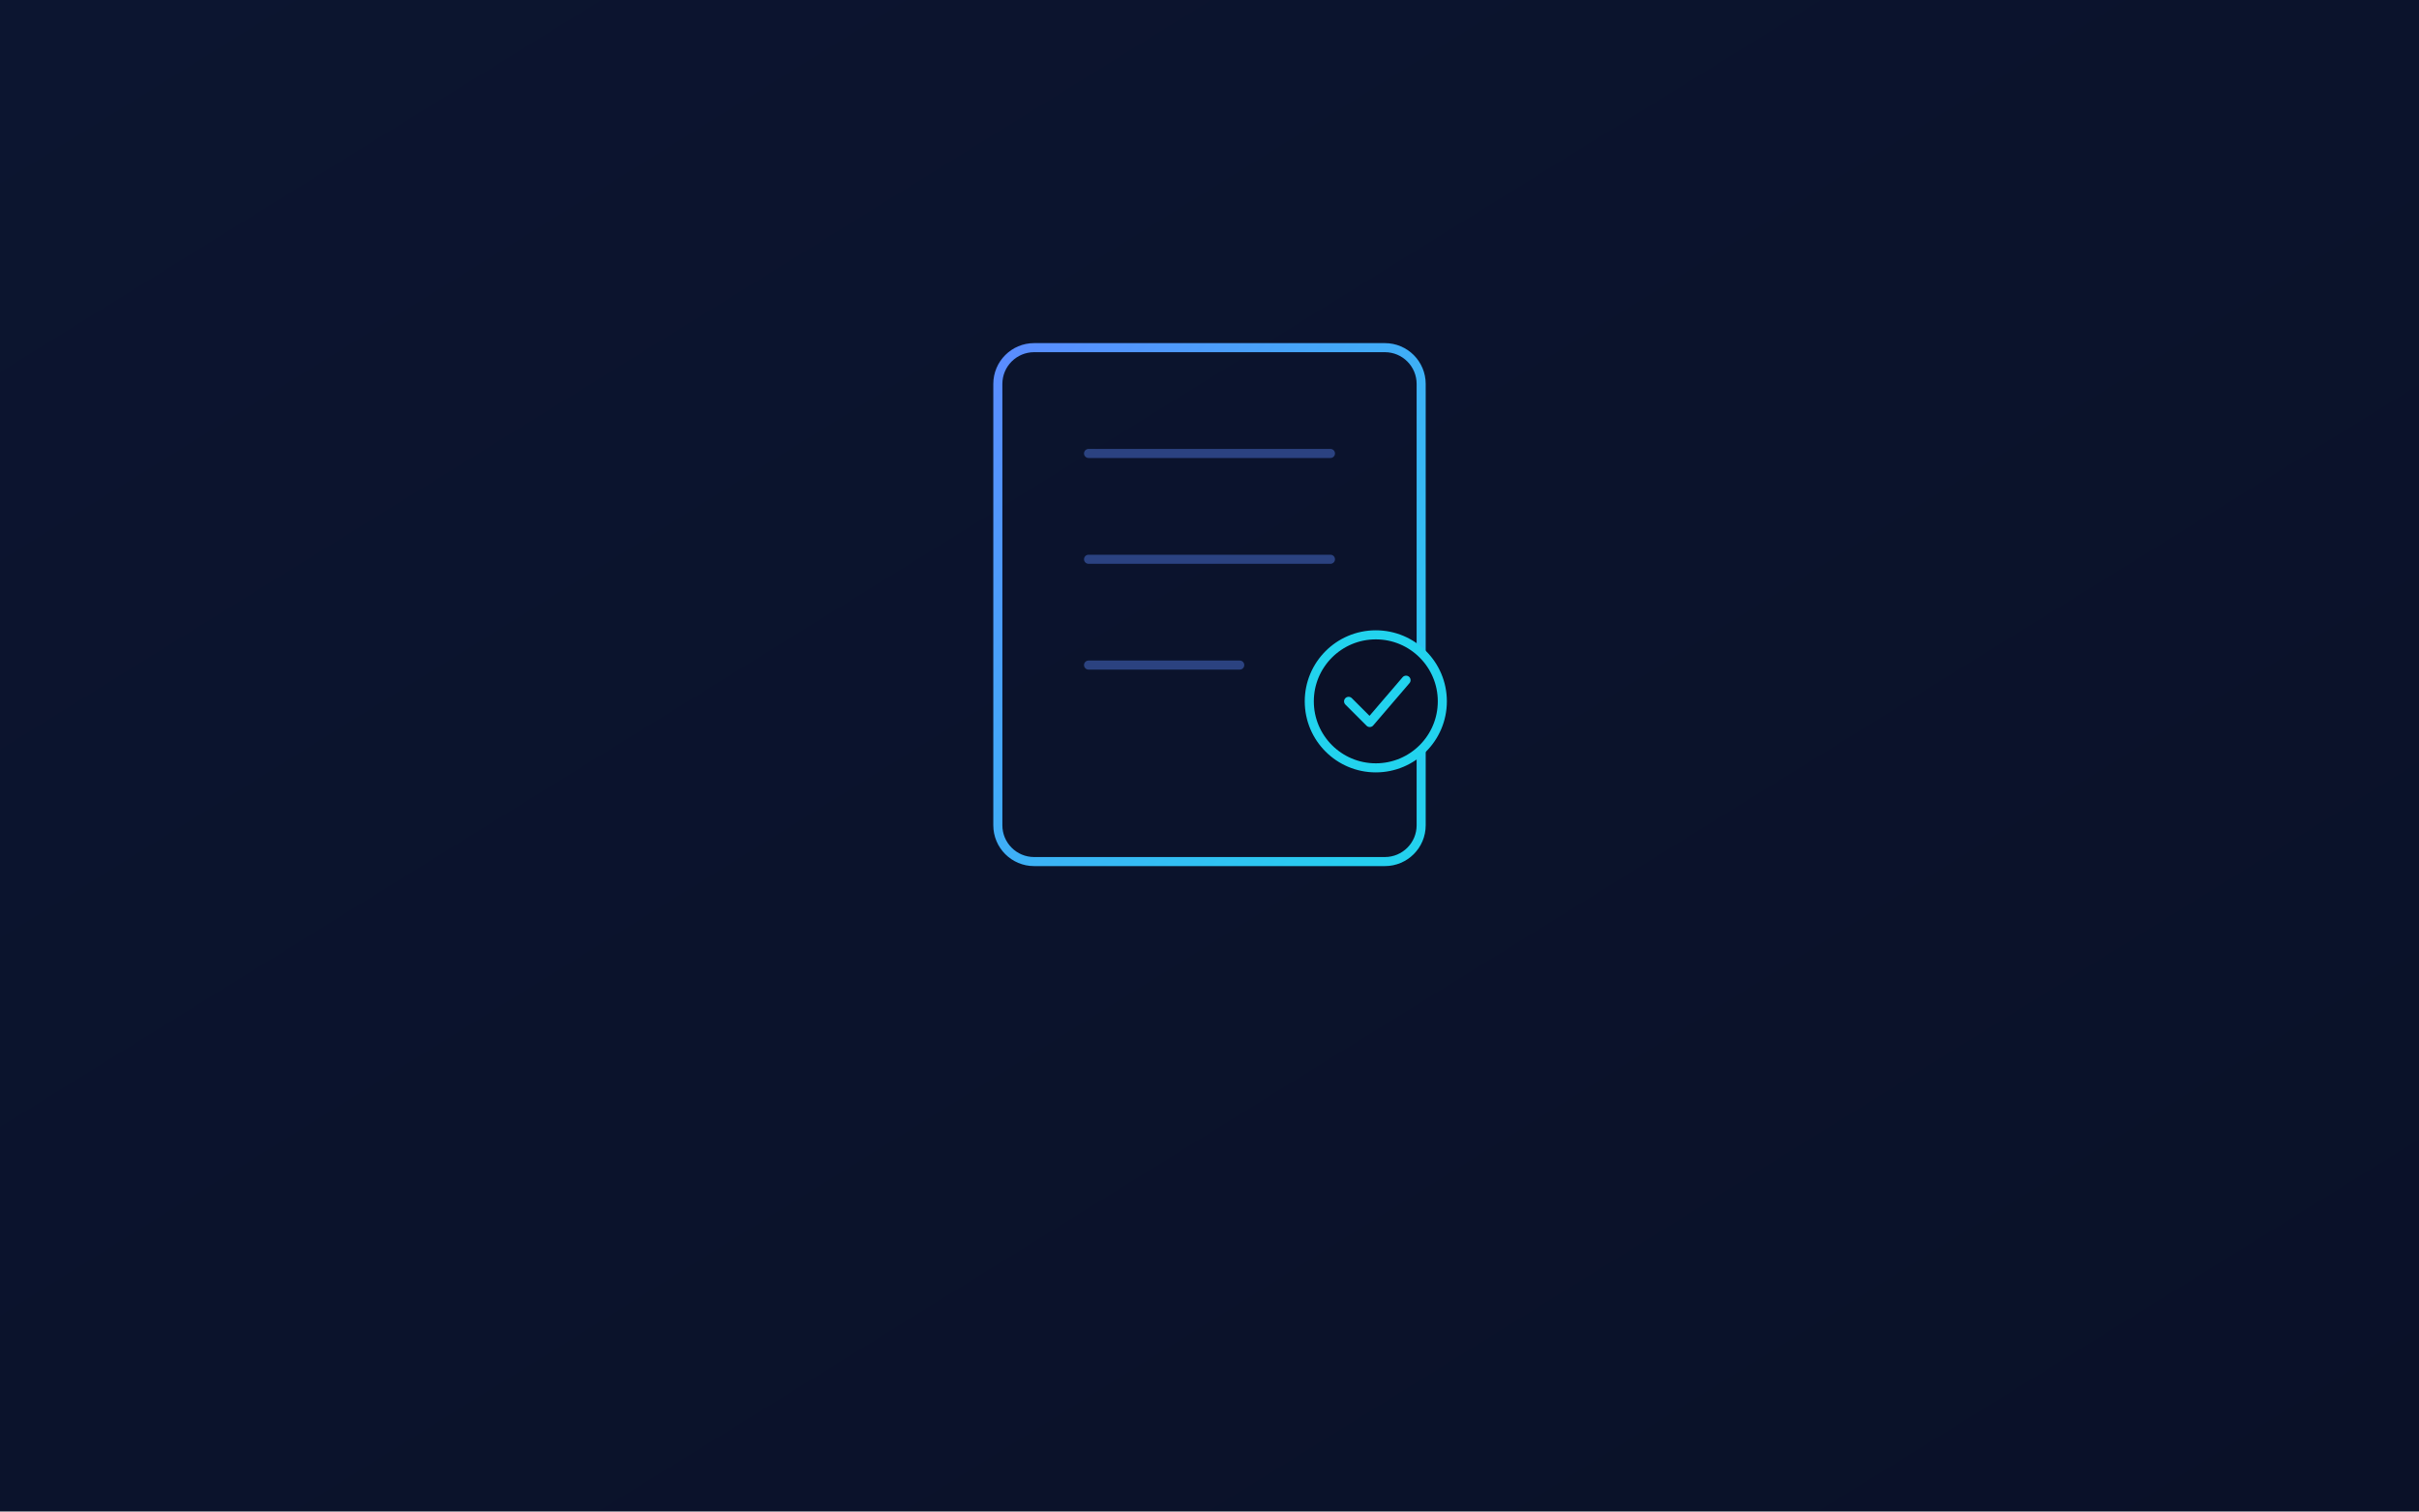
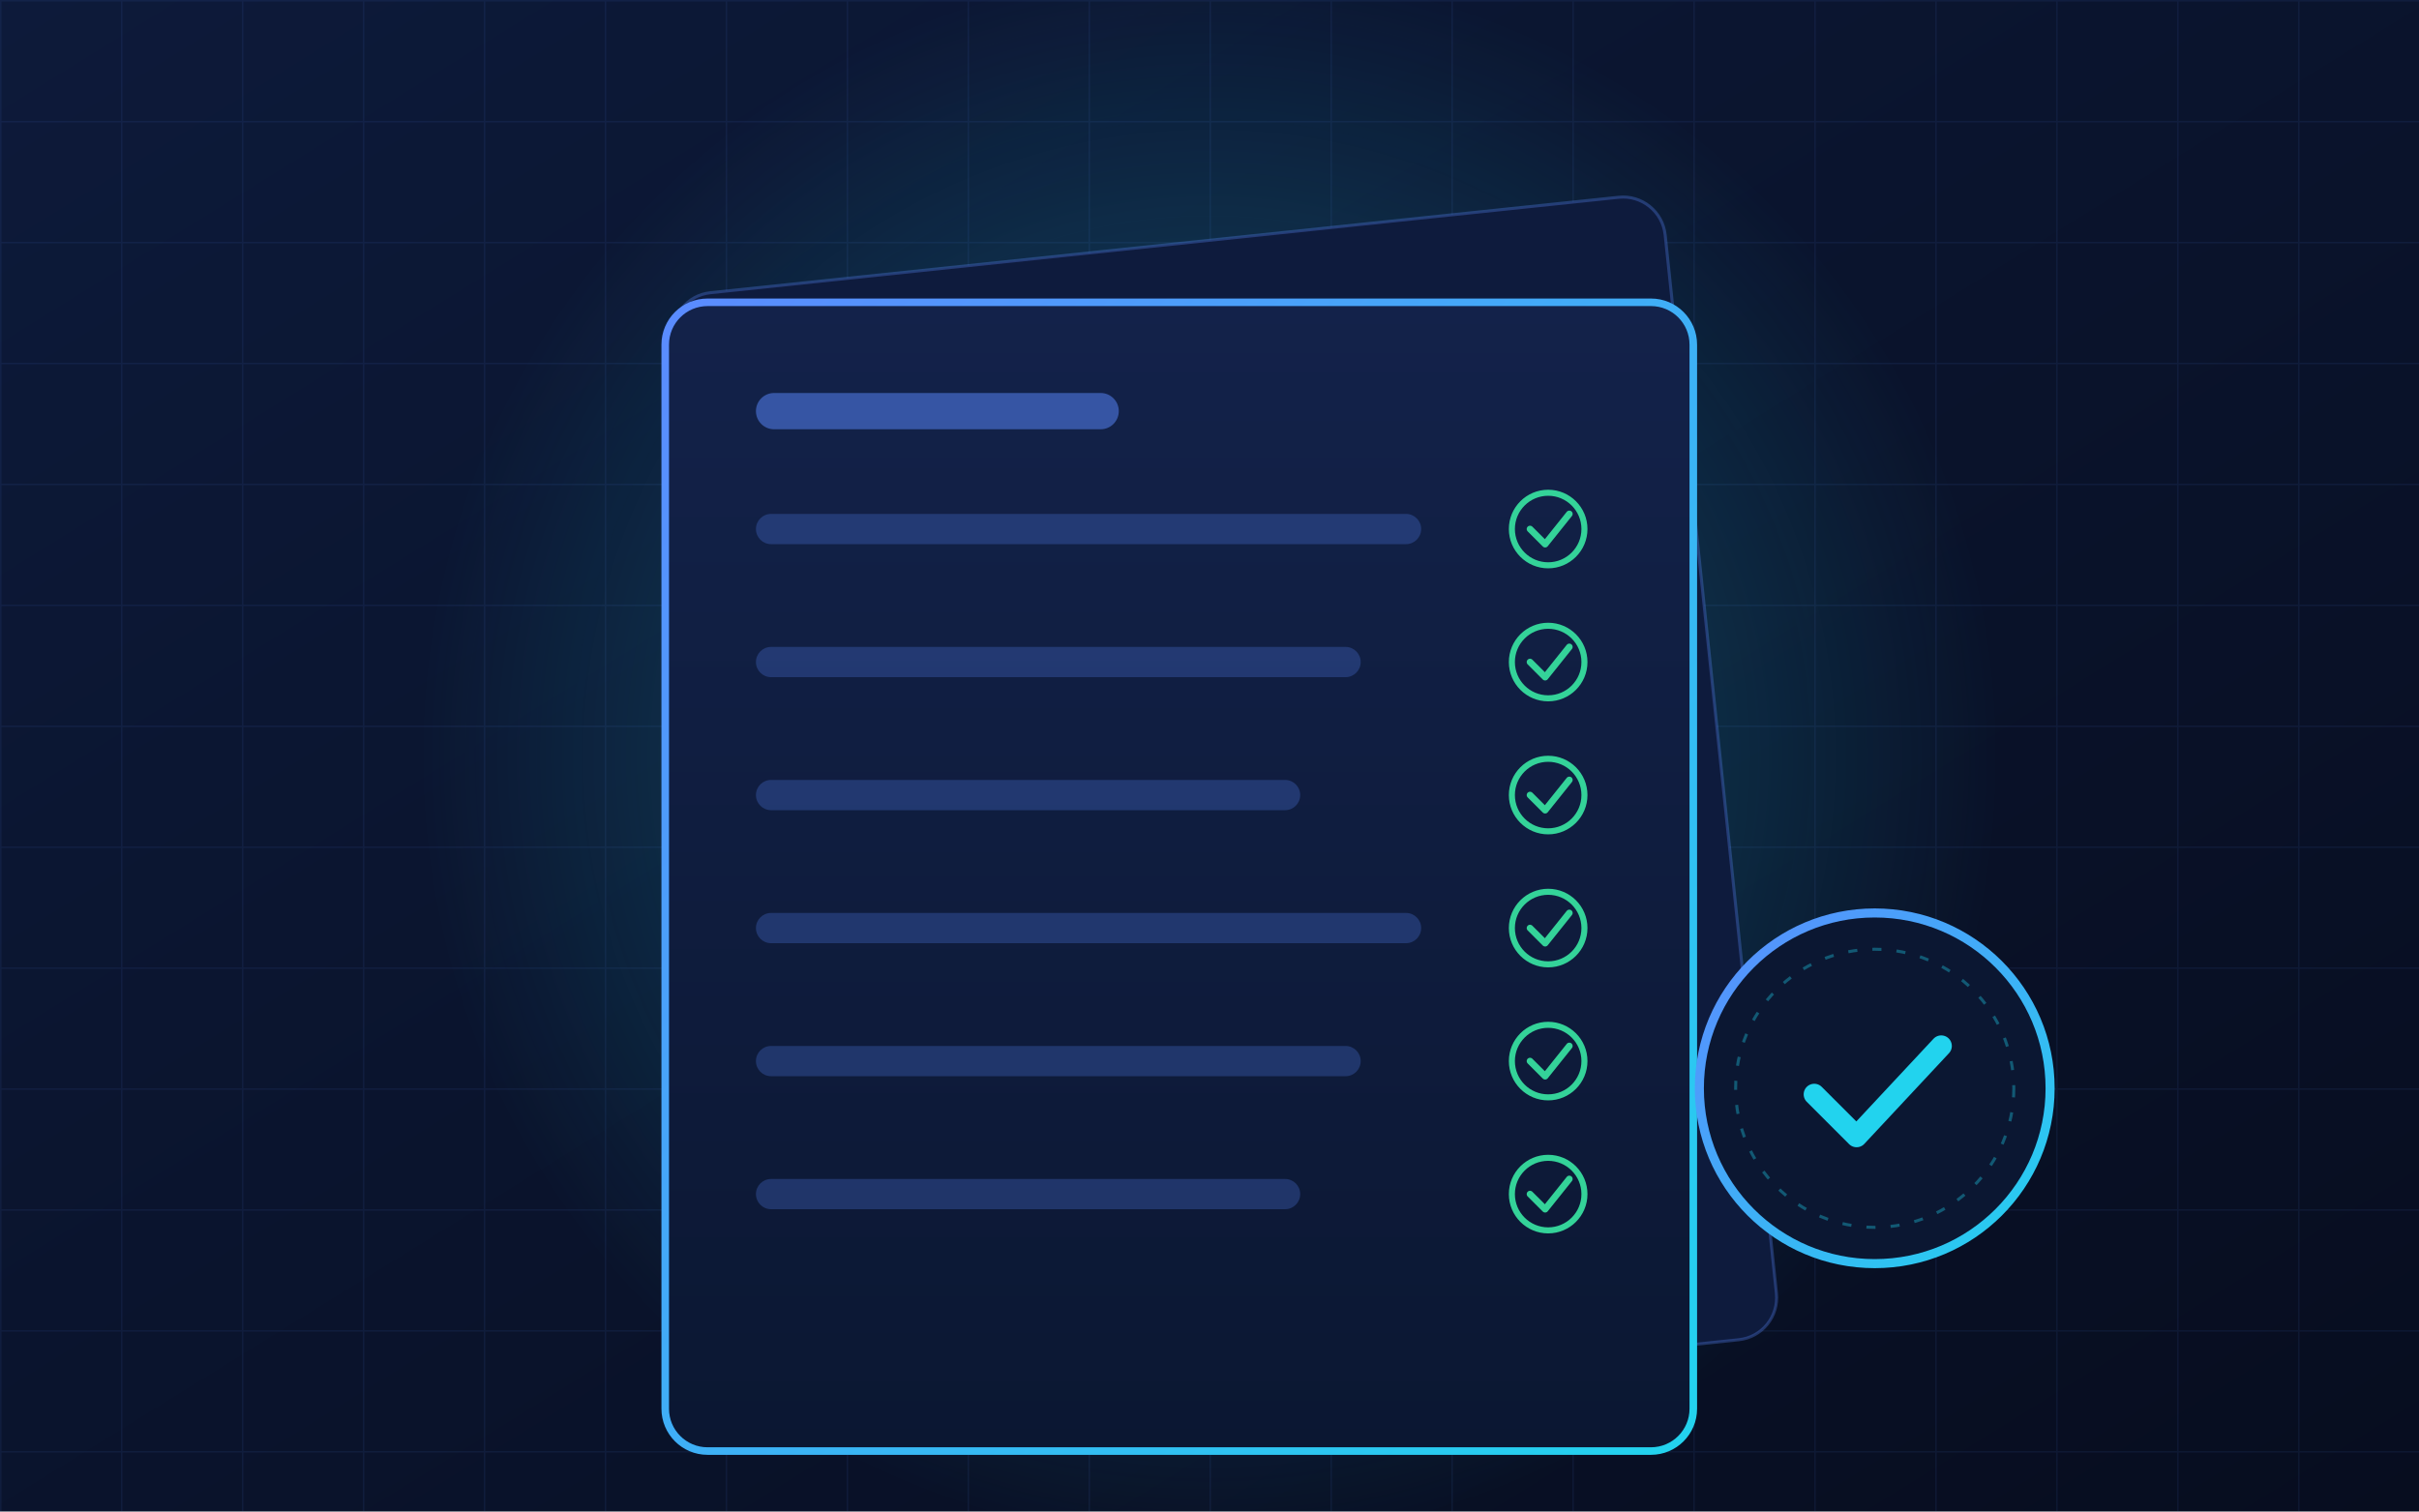
<svg xmlns="http://www.w3.org/2000/svg" viewBox="0 0 800 500" role="img" aria-label="Cumplimiento ISO 27001 y NIS2">
  <defs>
    <linearGradient id="bg" x1="0" y1="0" x2="1" y2="1">
-       <stop offset="0" stop-color="#0c1530" />
-       <stop offset="1" stop-color="#0a1128" />
+       <stop offset="0" stop-color="#0d1a3a" />
+       <stop offset="1" stop-color="#070d1f" />
    </linearGradient>
-     <linearGradient id="ln" x1="0" y1="0" x2="1" y2="1">
+     <linearGradient id="ac" x1="0" y1="0" x2="1" y2="1">
      <stop offset="0" stop-color="#5b8bff" />
      <stop offset="1" stop-color="#22d3ee" />
    </linearGradient>
+     <linearGradient id="pn" x1="0" y1="0" x2="0" y2="1">
+       <stop offset="0" stop-color="#13224a" />
+       <stop offset="1" stop-color="#0b1732" />
+     </linearGradient>
+     <radialGradient id="gl" cx=".5" cy=".5" r=".5">
+       <stop offset="0" stop-color="#22d3ee" stop-opacity=".35" />
+       <stop offset="1" stop-color="#22d3ee" stop-opacity="0" />
+     </radialGradient>
+     <pattern id="gr" width="40" height="40" patternUnits="userSpaceOnUse">
+       <path d="M40 0H0V40" fill="none" stroke="#5b8bff" stroke-opacity=".08" />
+     </pattern>
  </defs>
  <rect width="800" height="500" fill="url(#bg)" />
-   <rect x="330" y="115" width="140" height="170" rx="12" fill="none" stroke="url(#ln)" stroke-width="3" />
-   <path d="M360 150 H440 M360 185 H440 M360 220 H410" stroke="#5b8bff" stroke-opacity="0.4" stroke-width="3" stroke-linecap="round" />
-   <circle cx="455" cy="232" r="22" fill="#0a1128" stroke="#22d3ee" stroke-width="3" />
-   <path d="M446 232 L453 239 L465 225" fill="none" stroke="#22d3ee" stroke-width="3" stroke-linecap="round" stroke-linejoin="round" />
+   <rect width="800" height="500" fill="url(#gr)" />
+   <circle cx="400" cy="250" r="260" fill="url(#gl)" />
+   <rect x="240" y="80" width="330" height="380" rx="14" fill="#0e1b3d" stroke="#5b8bff" stroke-opacity=".3" transform="rotate(-6 405 270)" />
+   <rect x="220" y="100" width="340" height="380" rx="14" fill="url(#pn)" stroke="url(#ac)" stroke-width="2.5" />
+   <rect x="250" y="130" width="120" height="12" rx="6" fill="#5b8bff" fill-opacity=".5" />
+   <rect x="250" y="170" width="220" height="10" rx="5" fill="#5b8bff" fill-opacity=".25" />
+   <circle cx="512" cy="175" r="12" fill="none" stroke="#34d399" stroke-width="2" />
+   <path d="M506 175 L511 180 L519 170 " fill="none" stroke="#34d399" stroke-width="2.2" stroke-linecap="round" stroke-linejoin="round" />
+   <rect x="250" y="214" width="200" height="10" rx="5" fill="#5b8bff" fill-opacity=".25" />
+   <circle cx="512" cy="219" r="12" fill="none" stroke="#34d399" stroke-width="2" />
+   <path d="M506 219 L511 224 L519 214 " fill="none" stroke="#34d399" stroke-width="2.2" stroke-linecap="round" stroke-linejoin="round" />
+   <rect x="250" y="258" width="180" height="10" rx="5" fill="#5b8bff" fill-opacity=".25" />
+   <circle cx="512" cy="263" r="12" fill="none" stroke="#34d399" stroke-width="2" />
+   <path d="M506 263 L511 268 L519 258 " fill="none" stroke="#34d399" stroke-width="2.2" stroke-linecap="round" stroke-linejoin="round" />
+   <rect x="250" y="302" width="220" height="10" rx="5" fill="#5b8bff" fill-opacity=".25" />
+   <circle cx="512" cy="307" r="12" fill="none" stroke="#34d399" stroke-width="2" />
+   <path d="M506 307 L511 312 L519 302 " fill="none" stroke="#34d399" stroke-width="2.2" stroke-linecap="round" stroke-linejoin="round" />
+   <rect x="250" y="346" width="200" height="10" rx="5" fill="#5b8bff" fill-opacity=".25" />
+   <circle cx="512" cy="351" r="12" fill="none" stroke="#34d399" stroke-width="2" />
+   <path d="M506 351 L511 356 L519 346 " fill="none" stroke="#34d399" stroke-width="2.2" stroke-linecap="round" stroke-linejoin="round" />
+   <rect x="250" y="390" width="180" height="10" rx="5" fill="#5b8bff" fill-opacity=".25" />
+   <circle cx="512" cy="395" r="12" fill="none" stroke="#34d399" stroke-width="2" />
+   <path d="M506 395 L511 400 L519 390 " fill="none" stroke="#34d399" stroke-width="2.2" stroke-linecap="round" stroke-linejoin="round" />
+   <g transform="translate(620 360)">
+     <circle r="58" fill="#0b1732" stroke="url(#ac)" stroke-width="3" />
+     <circle r="46" fill="none" stroke="#22d3ee" stroke-opacity=".35" stroke-dasharray="3 5" />
+     <path d="M-20 2 L-6 16 L22 -14" fill="none" stroke="#22d3ee" stroke-width="7" stroke-linecap="round" stroke-linejoin="round" />
+   </g>
</svg>
